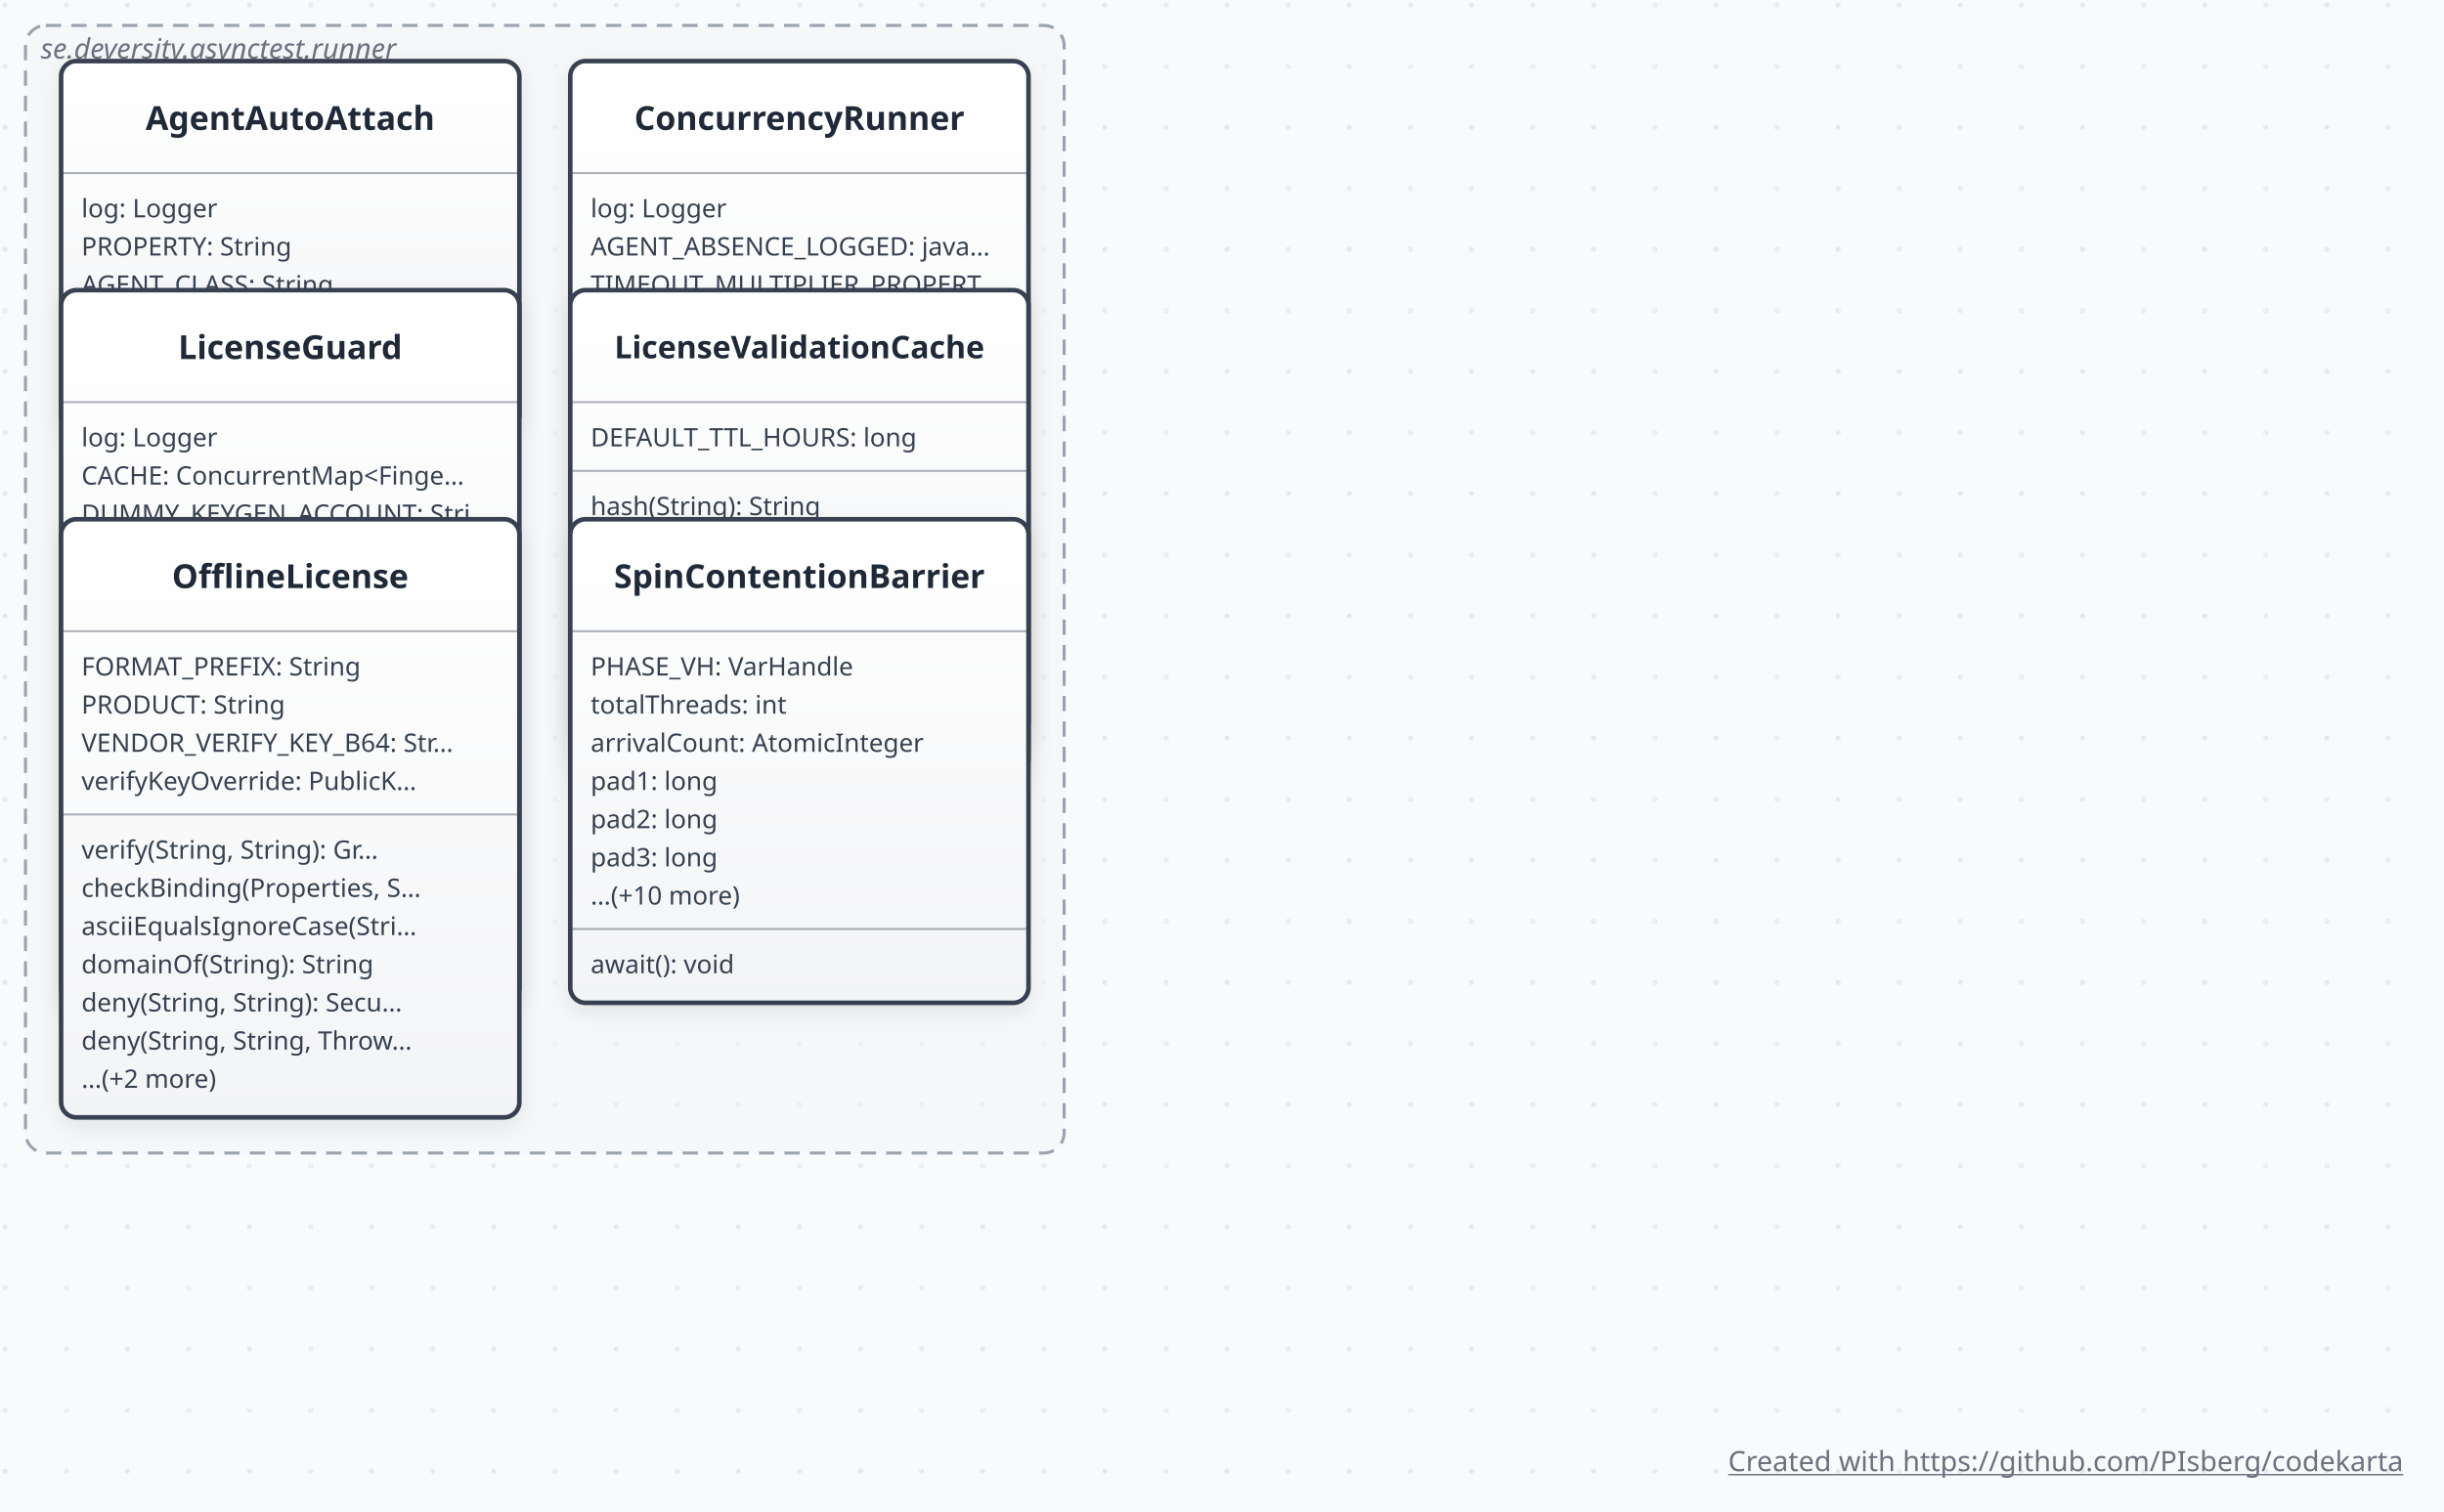
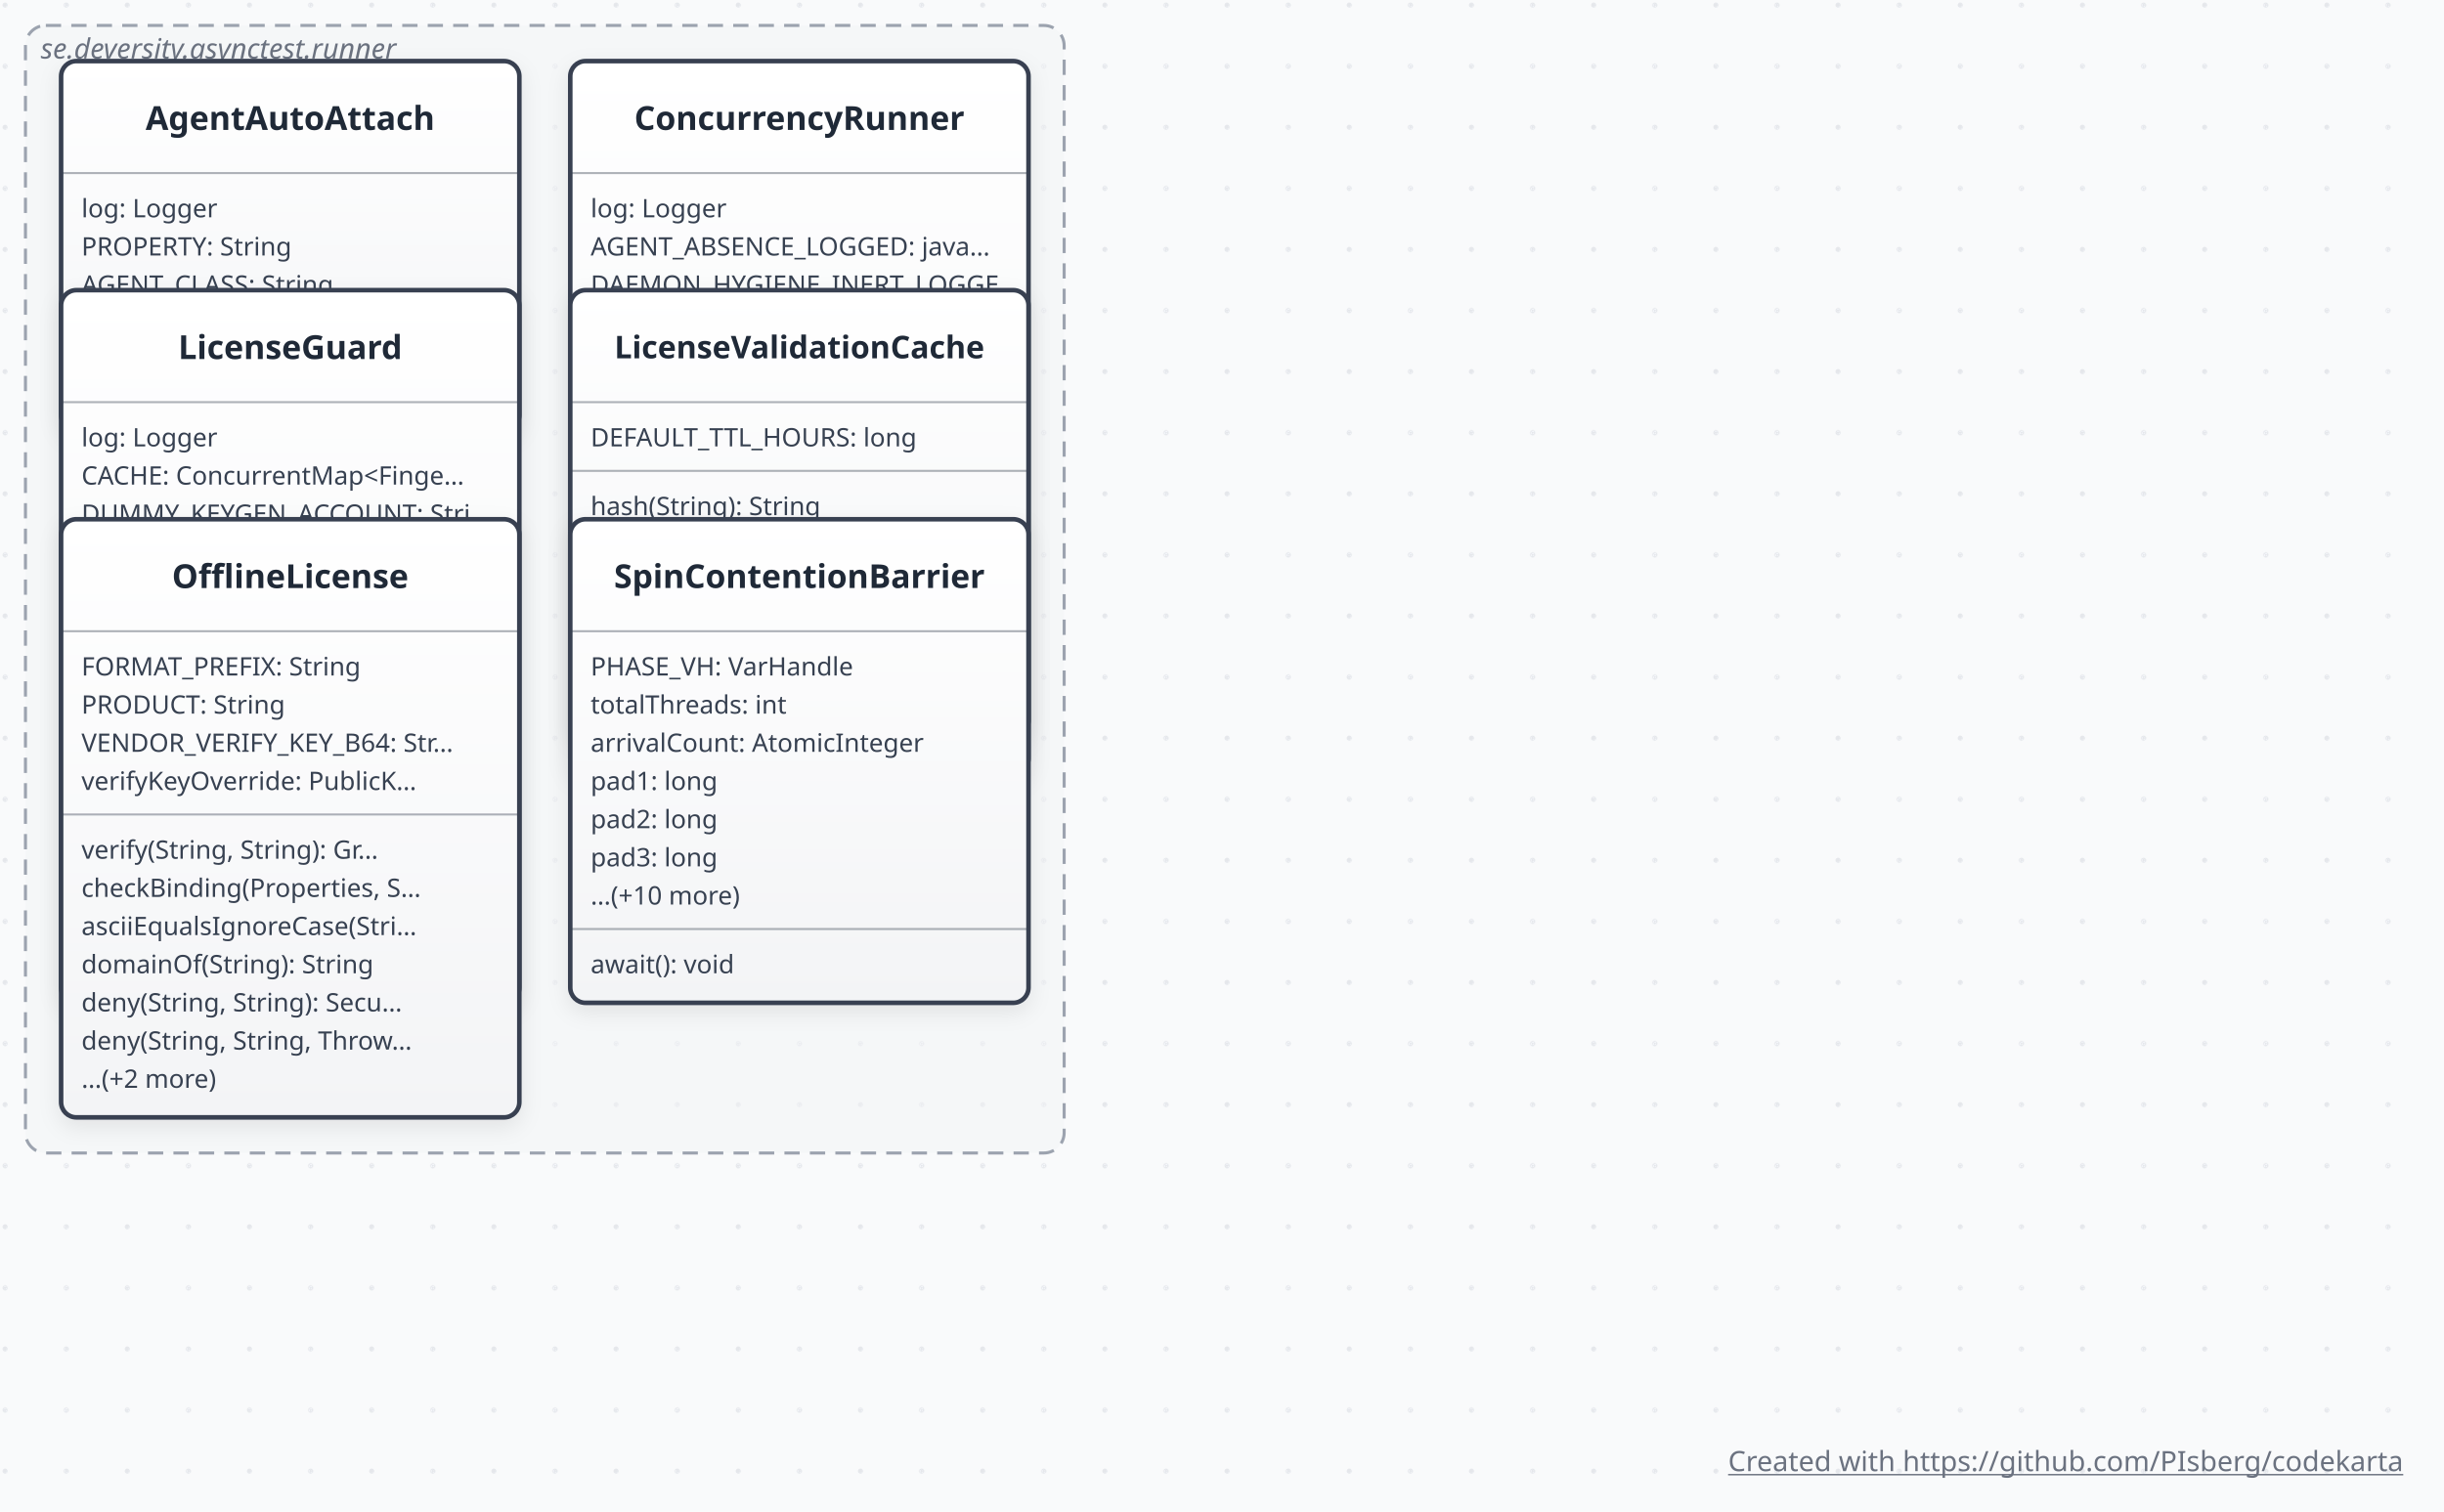
<svg xmlns="http://www.w3.org/2000/svg" width="960" height="594" viewBox="0 0 960 594">
  <defs>
    <style>
svg { font-family: 'Outfit', 'Inter', -apple-system, BlinkMacSystemFont, 'Segoe UI', sans-serif; }
text { font-family: 'Outfit', 'Inter', -apple-system, BlinkMacSystemFont, 'Segoe UI', sans-serif !important; }
.node-rect { transition: filter 0.2s ease, stroke-width 0.2s ease, stroke 0.2s ease; }
.node-rect:hover { stroke-width: 2.2 !important; filter: drop-shadow(0 8px 16px rgba(15, 23, 42, 0.12)) !important; }
.edge-line { stroke-linecap: round; stroke-linejoin: round; transition: stroke-width 0.2s ease; }
.edge-line:hover { stroke-width: 2.5 !important; }
.edge-label { paint-order: stroke; stroke: #f9fafb; stroke-width: 3; font-weight: 500; }
.diagram-attribution { fill: #9ca3af; text-decoration: none; transition: fill 0.2s ease; }
.diagram-attribution:hover { fill: #4b5563; text-decoration: underline; }
.group-rect { transition: stroke-width 0.2s ease; }
.node-label { pointer-events: none; }
</style>
    <filter id="nodeShadow" x="-20%" y="-20%" width="140%" height="140%">
      <feDropShadow dx="0" dy="3" stdDeviation="4" flood-color="#0f172a" flood-opacity="0.08" />
    </filter>
    <linearGradient id="grad-CLASS" x1="0%" y1="0%" x2="0%" y2="100%">
      <stop offset="0%" stop-color="#ffffff" />
      <stop offset="100%" stop-color="#f3f4f6" />
    </linearGradient>
    <linearGradient id="grad-INTERFACE" x1="0%" y1="0%" x2="0%" y2="100%">
      <stop offset="0%" stop-color="#eff6ff" />
      <stop offset="100%" stop-color="#dbeafe" />
    </linearGradient>
    <linearGradient id="grad-MODULE" x1="0%" y1="0%" x2="0%" y2="100%">
      <stop offset="0%" stop-color="#faf5ff" />
      <stop offset="100%" stop-color="#ede9fe" />
    </linearGradient>
    <linearGradient id="grad-METHOD" x1="0%" y1="0%" x2="0%" y2="100%">
      <stop offset="0%" stop-color="#fffbeb" />
      <stop offset="100%" stop-color="#fef3c7" />
    </linearGradient>
    <linearGradient id="grad-PACKAGE" x1="0%" y1="0%" x2="0%" y2="100%">
      <stop offset="0%" stop-color="#ecfdf5" />
      <stop offset="100%" stop-color="#d1fae5" />
    </linearGradient>
    <linearGradient id="grad-EXCEPTION" x1="0%" y1="0%" x2="0%" y2="100%">
      <stop offset="0%" stop-color="#fef2f2" />
      <stop offset="100%" stop-color="#fee2e2" />
    </linearGradient>
    <linearGradient id="grad-STATE" x1="0%" y1="0%" x2="0%" y2="100%">
      <stop offset="0%" stop-color="#f0f9ff" />
      <stop offset="100%" stop-color="#e0f2fe" />
    </linearGradient>
    <pattern id="dotGrid" width="24" height="24" patternUnits="userSpaceOnUse">
      <circle cx="2" cy="2" r="1" fill="#e5e7eb" />
    </pattern>
  </defs>
  <rect width="960" height="594" fill="#f9fafb" />
  <rect width="960" height="594" fill="url(#dotGrid)" />
  <rect class="group-rect" x="10.0" y="10.0" width="408.0" height="443.0" rx="8" fill="#f3f4f6" fill-opacity="0.5" stroke="#9ca3af" stroke-dasharray="6,4" stroke-width="1.2" />
  <text x="16.0" y="23.0" font-family="sans-serif" font-size="11" fill="#6b7280" font-style="italic">se.deversity.asynctest.runner</text>
  <g id="AgentAutoAttach">
    <rect class="node-rect" x="24.0" y="24.0" width="180.0" height="145.0" rx="6.0" fill="url(#grad-CLASS)" stroke="#374151" stroke-width="1.8" filter="url(#nodeShadow)" />
    <text class="node-label" x="114.0" y="46.0" text-anchor="middle" dominant-baseline="central" font-family="sans-serif" font-size="13.0" font-weight="bold" fill="#1f2937">AgentAutoAttach</text>
    <line x1="24.0" y1="68.0" x2="204.0" y2="68.0" stroke="#374151" stroke-width="0.8" opacity="0.4" />
    <text x="32.0" y="81.5" font-family="sans-serif" font-size="10" fill="#374151" dominant-baseline="central">log: Logger</text>
    <text x="32.0" y="96.5" font-family="sans-serif" font-size="10" fill="#374151" dominant-baseline="central">PROPERTY: String</text>
    <text x="32.0" y="111.5" font-family="sans-serif" font-size="10" fill="#374151" dominant-baseline="central">AGENT_CLASS: String</text>
    <text x="32.0" y="126.5" font-family="sans-serif" font-size="10" fill="#374151" dominant-baseline="central">ATTEMPTED: AtomicBoolean</text>
    <line x1="24.0" y1="140.0" x2="204.0" y2="140.0" stroke="#374151" stroke-width="0.8" opacity="0.4" />
    <text x="32.0" y="153.5" font-family="sans-serif" font-size="10" fill="#374151" dominant-baseline="central">attachIfRequested(): void</text>
  </g>
  <g id="ConcurrencyRunner">
    <rect class="node-rect" x="224.0" y="24.0" width="180.0" height="280.0" rx="6.0" fill="url(#grad-CLASS)" stroke="#374151" stroke-width="1.8" filter="url(#nodeShadow)" />
    <text class="node-label" x="314.0" y="46.0" text-anchor="middle" dominant-baseline="central" font-family="sans-serif" font-size="13.0" font-weight="bold" fill="#1f2937">ConcurrencyRunner</text>
    <line x1="224.0" y1="68.0" x2="404.0" y2="68.0" stroke="#374151" stroke-width="0.8" opacity="0.4" />
    <text x="232.0" y="81.5" font-family="sans-serif" font-size="10" fill="#374151" dominant-baseline="central">log: Logger</text>
    <text x="232.0" y="96.5" font-family="sans-serif" font-size="10" fill="#374151" dominant-baseline="central">AGENT_ABSENCE_LOGGED: java…</text>
-     <text x="232.0" y="111.5" font-family="sans-serif" font-size="10" fill="#374151" dominant-baseline="central">TIMEOUT_MULTIPLIER_PROPERT…</text>
-     <text x="232.0" y="126.5" font-family="sans-serif" font-size="10" fill="#374151" dominant-baseline="central">TIMEOUT_MULTIPLIER_ENV_VAR…</text>
-     <text x="232.0" y="141.5" font-family="sans-serif" font-size="10" fill="#374151" dominant-baseline="central">QUIESCE_GRACE_PROPERTY: St…</text>
-     <text x="232.0" y="156.5" font-family="sans-serif" font-size="10" fill="#374151" dominant-baseline="central">DEFAULT_QUIESCE_GRACE_MS: …</text>
-     <text x="232.0" y="171.5" font-family="sans-serif" font-size="10" fill="#374151" dominant-baseline="central">…(+1 more)</text>
+     <text x="232.0" y="111.5" font-family="sans-serif" font-size="10" fill="#374151" dominant-baseline="central">DAEMON_HYGIENE_INERT_LOGGE…</text>
+     <text x="232.0" y="126.5" font-family="sans-serif" font-size="10" fill="#374151" dominant-baseline="central">TIMEOUT_MULTIPLIER_PROPERT…</text>
+     <text x="232.0" y="141.5" font-family="sans-serif" font-size="10" fill="#374151" dominant-baseline="central">TIMEOUT_MULTIPLIER_ENV_VAR…</text>
+     <text x="232.0" y="156.5" font-family="sans-serif" font-size="10" fill="#374151" dominant-baseline="central">QUIESCE_GRACE_PROPERTY: St…</text>
+     <text x="232.0" y="171.5" font-family="sans-serif" font-size="10" fill="#374151" dominant-baseline="central">…(+2 more)</text>
    <line x1="224.0" y1="185.0" x2="404.0" y2="185.0" stroke="#374151" stroke-width="0.8" opacity="0.4" />
    <text x="232.0" y="198.5" font-family="sans-serif" font-size="10" fill="#374151" dominant-baseline="central">execute(ReflectiveInvocati…</text>
    <text x="232.0" y="213.5" font-family="sans-serif" font-size="10" fill="#374151" dominant-baseline="central">resolveTimeoutMultiplier()…</text>
    <text x="232.0" y="228.5" font-family="sans-serif" font-size="10" fill="#374151" dominant-baseline="central">analyzeAndGate(AsyncTestCo…</text>
    <text x="232.0" y="243.5" font-family="sans-serif" font-size="10" fill="#374151" dominant-baseline="central">createBarrier(int, long, b…</text>
    <text x="232.0" y="258.5" font-family="sans-serif" font-size="10" fill="#374151" dominant-baseline="central">runSingleInvocationRound(R…</text>
    <text x="232.0" y="273.5" font-family="sans-serif" font-size="10" fill="#374151" dominant-baseline="central">buildMultiFailureError(Lis…</text>
    <text x="232.0" y="288.5" font-family="sans-serif" font-size="10" fill="#374151" dominant-baseline="central">…(+15 more)</text>
  </g>
  <g id="LicenseGuard">
    <rect class="node-rect" x="24.0" y="114.0" width="180.0" height="280.0" rx="6.0" fill="url(#grad-CLASS)" stroke="#374151" stroke-width="1.8" filter="url(#nodeShadow)" />
    <text class="node-label" x="114.0" y="136.0" text-anchor="middle" dominant-baseline="central" font-family="sans-serif" font-size="13.0" font-weight="bold" fill="#1f2937">LicenseGuard</text>
    <line x1="24.0" y1="158.0" x2="204.0" y2="158.0" stroke="#374151" stroke-width="0.8" opacity="0.4" />
    <text x="32.0" y="171.5" font-family="sans-serif" font-size="10" fill="#374151" dominant-baseline="central">log: Logger</text>
    <text x="32.0" y="186.5" font-family="sans-serif" font-size="10" fill="#374151" dominant-baseline="central">CACHE: ConcurrentMap&lt;Finge…</text>
    <text x="32.0" y="201.5" font-family="sans-serif" font-size="10" fill="#374151" dominant-baseline="central">DUMMY_KEYGEN_ACCOUNT: Stri…</text>
    <text x="32.0" y="216.5" font-family="sans-serif" font-size="10" fill="#374151" dominant-baseline="central">DUMMY_KEYGEN_PRODUCT: Stri…</text>
    <text x="32.0" y="231.5" font-family="sans-serif" font-size="10" fill="#374151" dominant-baseline="central">announcedCiMock: boolean</text>
    <text x="32.0" y="246.5" font-family="sans-serif" font-size="10" fill="#374151" dominant-baseline="central">announcedGranted: boolean</text>
    <text x="32.0" y="261.5" font-family="sans-serif" font-size="10" fill="#374151" dominant-baseline="central">…(+3 more)</text>
    <line x1="24.0" y1="275.0" x2="204.0" y2="275.0" stroke="#374151" stroke-width="0.8" opacity="0.4" />
    <text x="32.0" y="288.5" font-family="sans-serif" font-size="10" fill="#374151" dominant-baseline="central">check(AsyncTestConfig): vo…</text>
    <text x="32.0" y="303.5" font-family="sans-serif" font-size="10" fill="#374151" dominant-baseline="central">performCheck(Fingerprint):…</text>
    <text x="32.0" y="318.5" font-family="sans-serif" font-size="10" fill="#374151" dominant-baseline="central">announceNoncommercial(): v…</text>
    <text x="32.0" y="333.5" font-family="sans-serif" font-size="10" fill="#374151" dominant-baseline="central">assertsCommercialLicence(b…</text>
    <text x="32.0" y="348.5" font-family="sans-serif" font-size="10" fill="#374151" dominant-baseline="central">requireProviderCoordinates…</text>
    <text x="32.0" y="363.5" font-family="sans-serif" font-size="10" fill="#374151" dominant-baseline="central">validatorUnreachable(Finge…</text>
    <text x="32.0" y="378.5" font-family="sans-serif" font-size="10" fill="#374151" dominant-baseline="central">…(+4 more)</text>
  </g>
  <g id="LicenseValidationCache">
    <rect class="node-rect" x="224.0" y="114.0" width="180.0" height="175.0" rx="6.0" fill="url(#grad-CLASS)" stroke="#374151" stroke-width="1.8" filter="url(#nodeShadow)" />
    <text class="node-label" x="314.0" y="136.0" text-anchor="middle" dominant-baseline="central" font-family="sans-serif" font-size="12.3" font-weight="bold" fill="#1f2937">LicenseValidationCache</text>
    <line x1="224.0" y1="158.0" x2="404.0" y2="158.0" stroke="#374151" stroke-width="0.8" opacity="0.4" />
    <text x="232.0" y="171.5" font-family="sans-serif" font-size="10" fill="#374151" dominant-baseline="central">DEFAULT_TTL_HOURS: long</text>
    <line x1="224.0" y1="185.0" x2="404.0" y2="185.0" stroke="#374151" stroke-width="0.8" opacity="0.4" />
    <text x="232.0" y="198.5" font-family="sans-serif" font-size="10" fill="#374151" dominant-baseline="central">hash(String): String</text>
    <text x="232.0" y="213.5" font-family="sans-serif" font-size="10" fill="#374151" dominant-baseline="central">isFresh(String): boolean</text>
    <text x="232.0" y="228.5" font-family="sans-serif" font-size="10" fill="#374151" dominant-baseline="central">hasRecord(String): boolean</text>
    <text x="232.0" y="243.5" font-family="sans-serif" font-size="10" fill="#374151" dominant-baseline="central">record(String): void</text>
    <text x="232.0" y="258.5" font-family="sans-serif" font-size="10" fill="#374151" dominant-baseline="central">fileFor(String): Path</text>
    <text x="232.0" y="273.5" font-family="sans-serif" font-size="10" fill="#374151" dominant-baseline="central">ttlHours(): long</text>
  </g>
  <g id="OfflineLicense">
    <rect class="node-rect" x="24.0" y="204.0" width="180.0" height="235.0" rx="6.0" fill="url(#grad-CLASS)" stroke="#374151" stroke-width="1.8" filter="url(#nodeShadow)" />
    <text class="node-label" x="114.0" y="226.0" text-anchor="middle" dominant-baseline="central" font-family="sans-serif" font-size="13.0" font-weight="bold" fill="#1f2937">OfflineLicense</text>
    <line x1="24.0" y1="248.0" x2="204.0" y2="248.0" stroke="#374151" stroke-width="0.8" opacity="0.4" />
    <text x="32.0" y="261.5" font-family="sans-serif" font-size="10" fill="#374151" dominant-baseline="central">FORMAT_PREFIX: String</text>
    <text x="32.0" y="276.5" font-family="sans-serif" font-size="10" fill="#374151" dominant-baseline="central">PRODUCT: String</text>
    <text x="32.0" y="291.5" font-family="sans-serif" font-size="10" fill="#374151" dominant-baseline="central">VENDOR_VERIFY_KEY_B64: Str…</text>
    <text x="32.0" y="306.5" font-family="sans-serif" font-size="10" fill="#374151" dominant-baseline="central">verifyKeyOverride: PublicK…</text>
    <line x1="24.0" y1="320.0" x2="204.0" y2="320.0" stroke="#374151" stroke-width="0.8" opacity="0.4" />
    <text x="32.0" y="333.5" font-family="sans-serif" font-size="10" fill="#374151" dominant-baseline="central">verify(String, String): Gr…</text>
    <text x="32.0" y="348.5" font-family="sans-serif" font-size="10" fill="#374151" dominant-baseline="central">checkBinding(Properties, S…</text>
    <text x="32.0" y="363.5" font-family="sans-serif" font-size="10" fill="#374151" dominant-baseline="central">asciiEqualsIgnoreCase(Stri…</text>
    <text x="32.0" y="378.5" font-family="sans-serif" font-size="10" fill="#374151" dominant-baseline="central">domainOf(String): String</text>
    <text x="32.0" y="393.5" font-family="sans-serif" font-size="10" fill="#374151" dominant-baseline="central">deny(String, String): Secu…</text>
    <text x="32.0" y="408.5" font-family="sans-serif" font-size="10" fill="#374151" dominant-baseline="central">deny(String, String, Throw…</text>
    <text x="32.0" y="423.5" font-family="sans-serif" font-size="10" fill="#374151" dominant-baseline="central">…(+2 more)</text>
  </g>
  <g id="SpinContentionBarrier">
    <rect class="node-rect" x="224.0" y="204.0" width="180.0" height="190.0" rx="6.0" fill="url(#grad-CLASS)" stroke="#374151" stroke-width="1.8" filter="url(#nodeShadow)" />
    <text class="node-label" x="314.0" y="226.0" text-anchor="middle" dominant-baseline="central" font-family="sans-serif" font-size="12.9" font-weight="bold" fill="#1f2937">SpinContentionBarrier</text>
    <line x1="224.0" y1="248.0" x2="404.0" y2="248.0" stroke="#374151" stroke-width="0.8" opacity="0.4" />
    <text x="232.0" y="261.5" font-family="sans-serif" font-size="10" fill="#374151" dominant-baseline="central">PHASE_VH: VarHandle</text>
    <text x="232.0" y="276.5" font-family="sans-serif" font-size="10" fill="#374151" dominant-baseline="central">totalThreads: int</text>
    <text x="232.0" y="291.5" font-family="sans-serif" font-size="10" fill="#374151" dominant-baseline="central">arrivalCount: AtomicInteger</text>
    <text x="232.0" y="306.5" font-family="sans-serif" font-size="10" fill="#374151" dominant-baseline="central">pad1: long</text>
    <text x="232.0" y="321.5" font-family="sans-serif" font-size="10" fill="#374151" dominant-baseline="central">pad2: long</text>
    <text x="232.0" y="336.5" font-family="sans-serif" font-size="10" fill="#374151" dominant-baseline="central">pad3: long</text>
    <text x="232.0" y="351.5" font-family="sans-serif" font-size="10" fill="#374151" dominant-baseline="central">…(+10 more)</text>
    <line x1="224.0" y1="365.0" x2="404.0" y2="365.0" stroke="#374151" stroke-width="0.8" opacity="0.4" />
    <text x="232.0" y="378.5" font-family="sans-serif" font-size="10" fill="#374151" dominant-baseline="central">await(): void</text>
  </g>
  <a class="diagram-attribution" href="https://github.com/PIsberg/codekarta" target="_blank" rel="noopener noreferrer">
    <text x="944.0" y="578.0" text-anchor="end" font-family="sans-serif" font-size="11" fill="#6b7280" text-decoration="underline">Created with https://github.com/PIsberg/codekarta</text>
  </a>
</svg>
